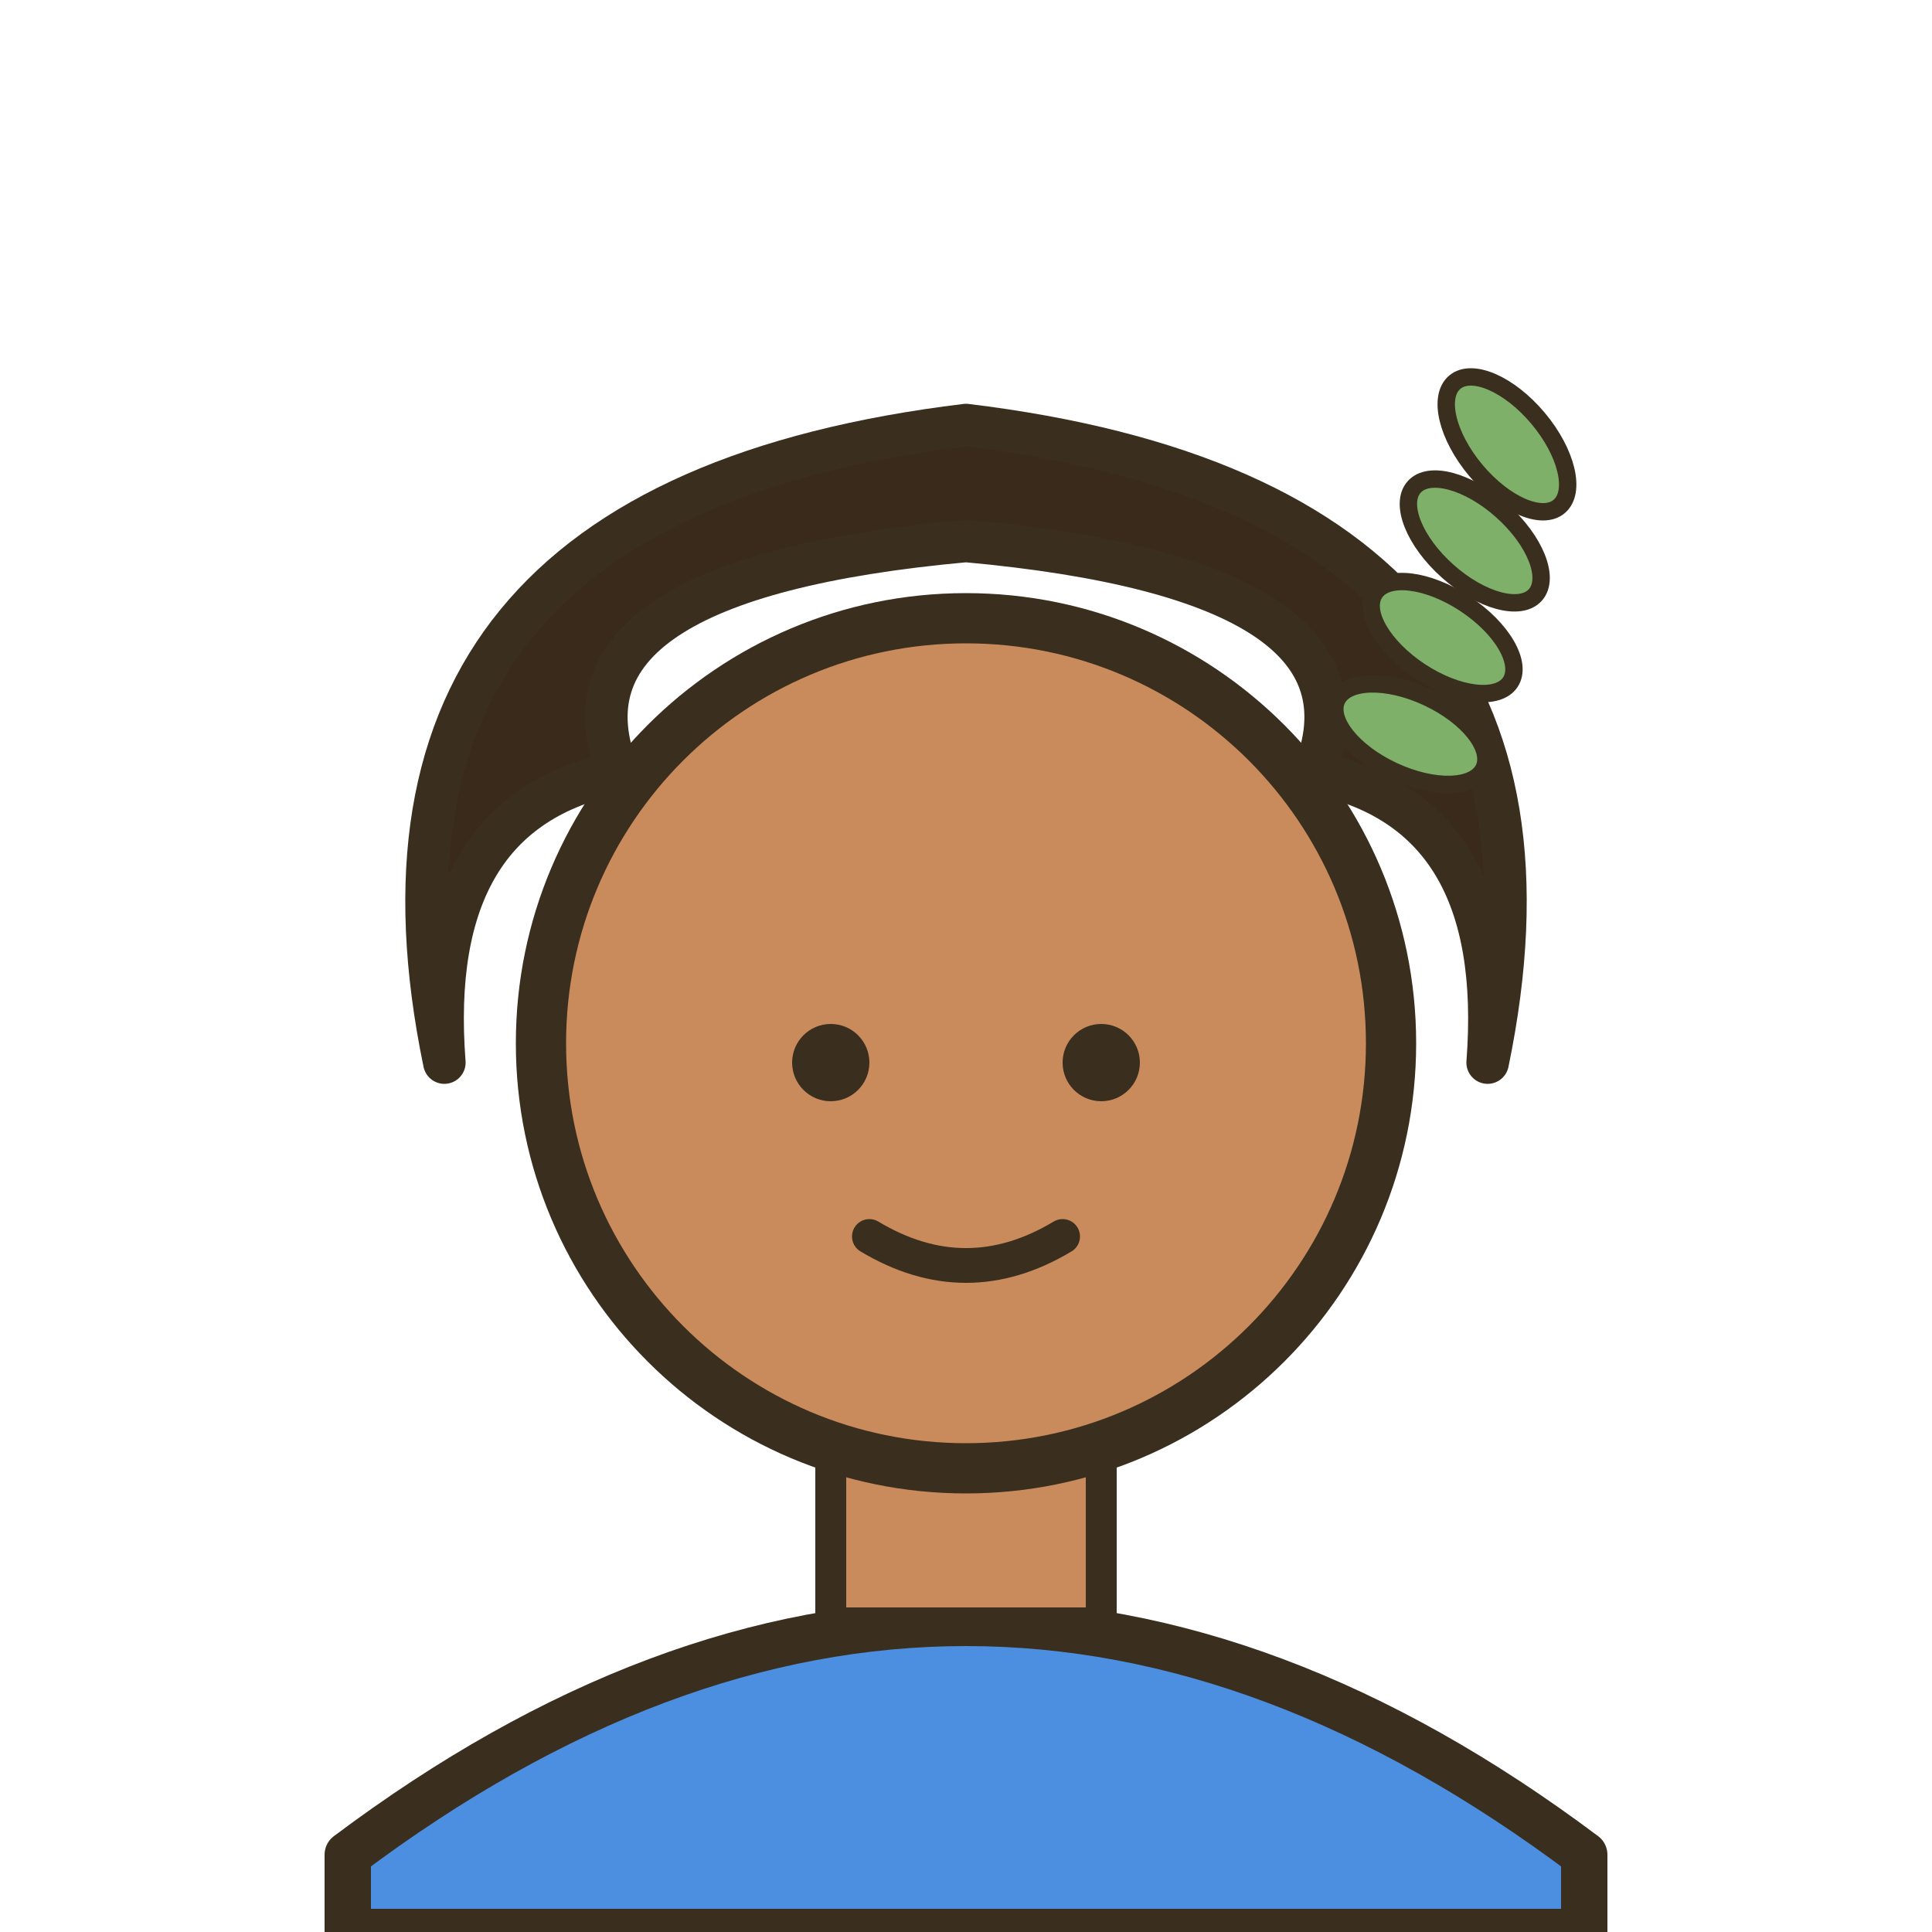
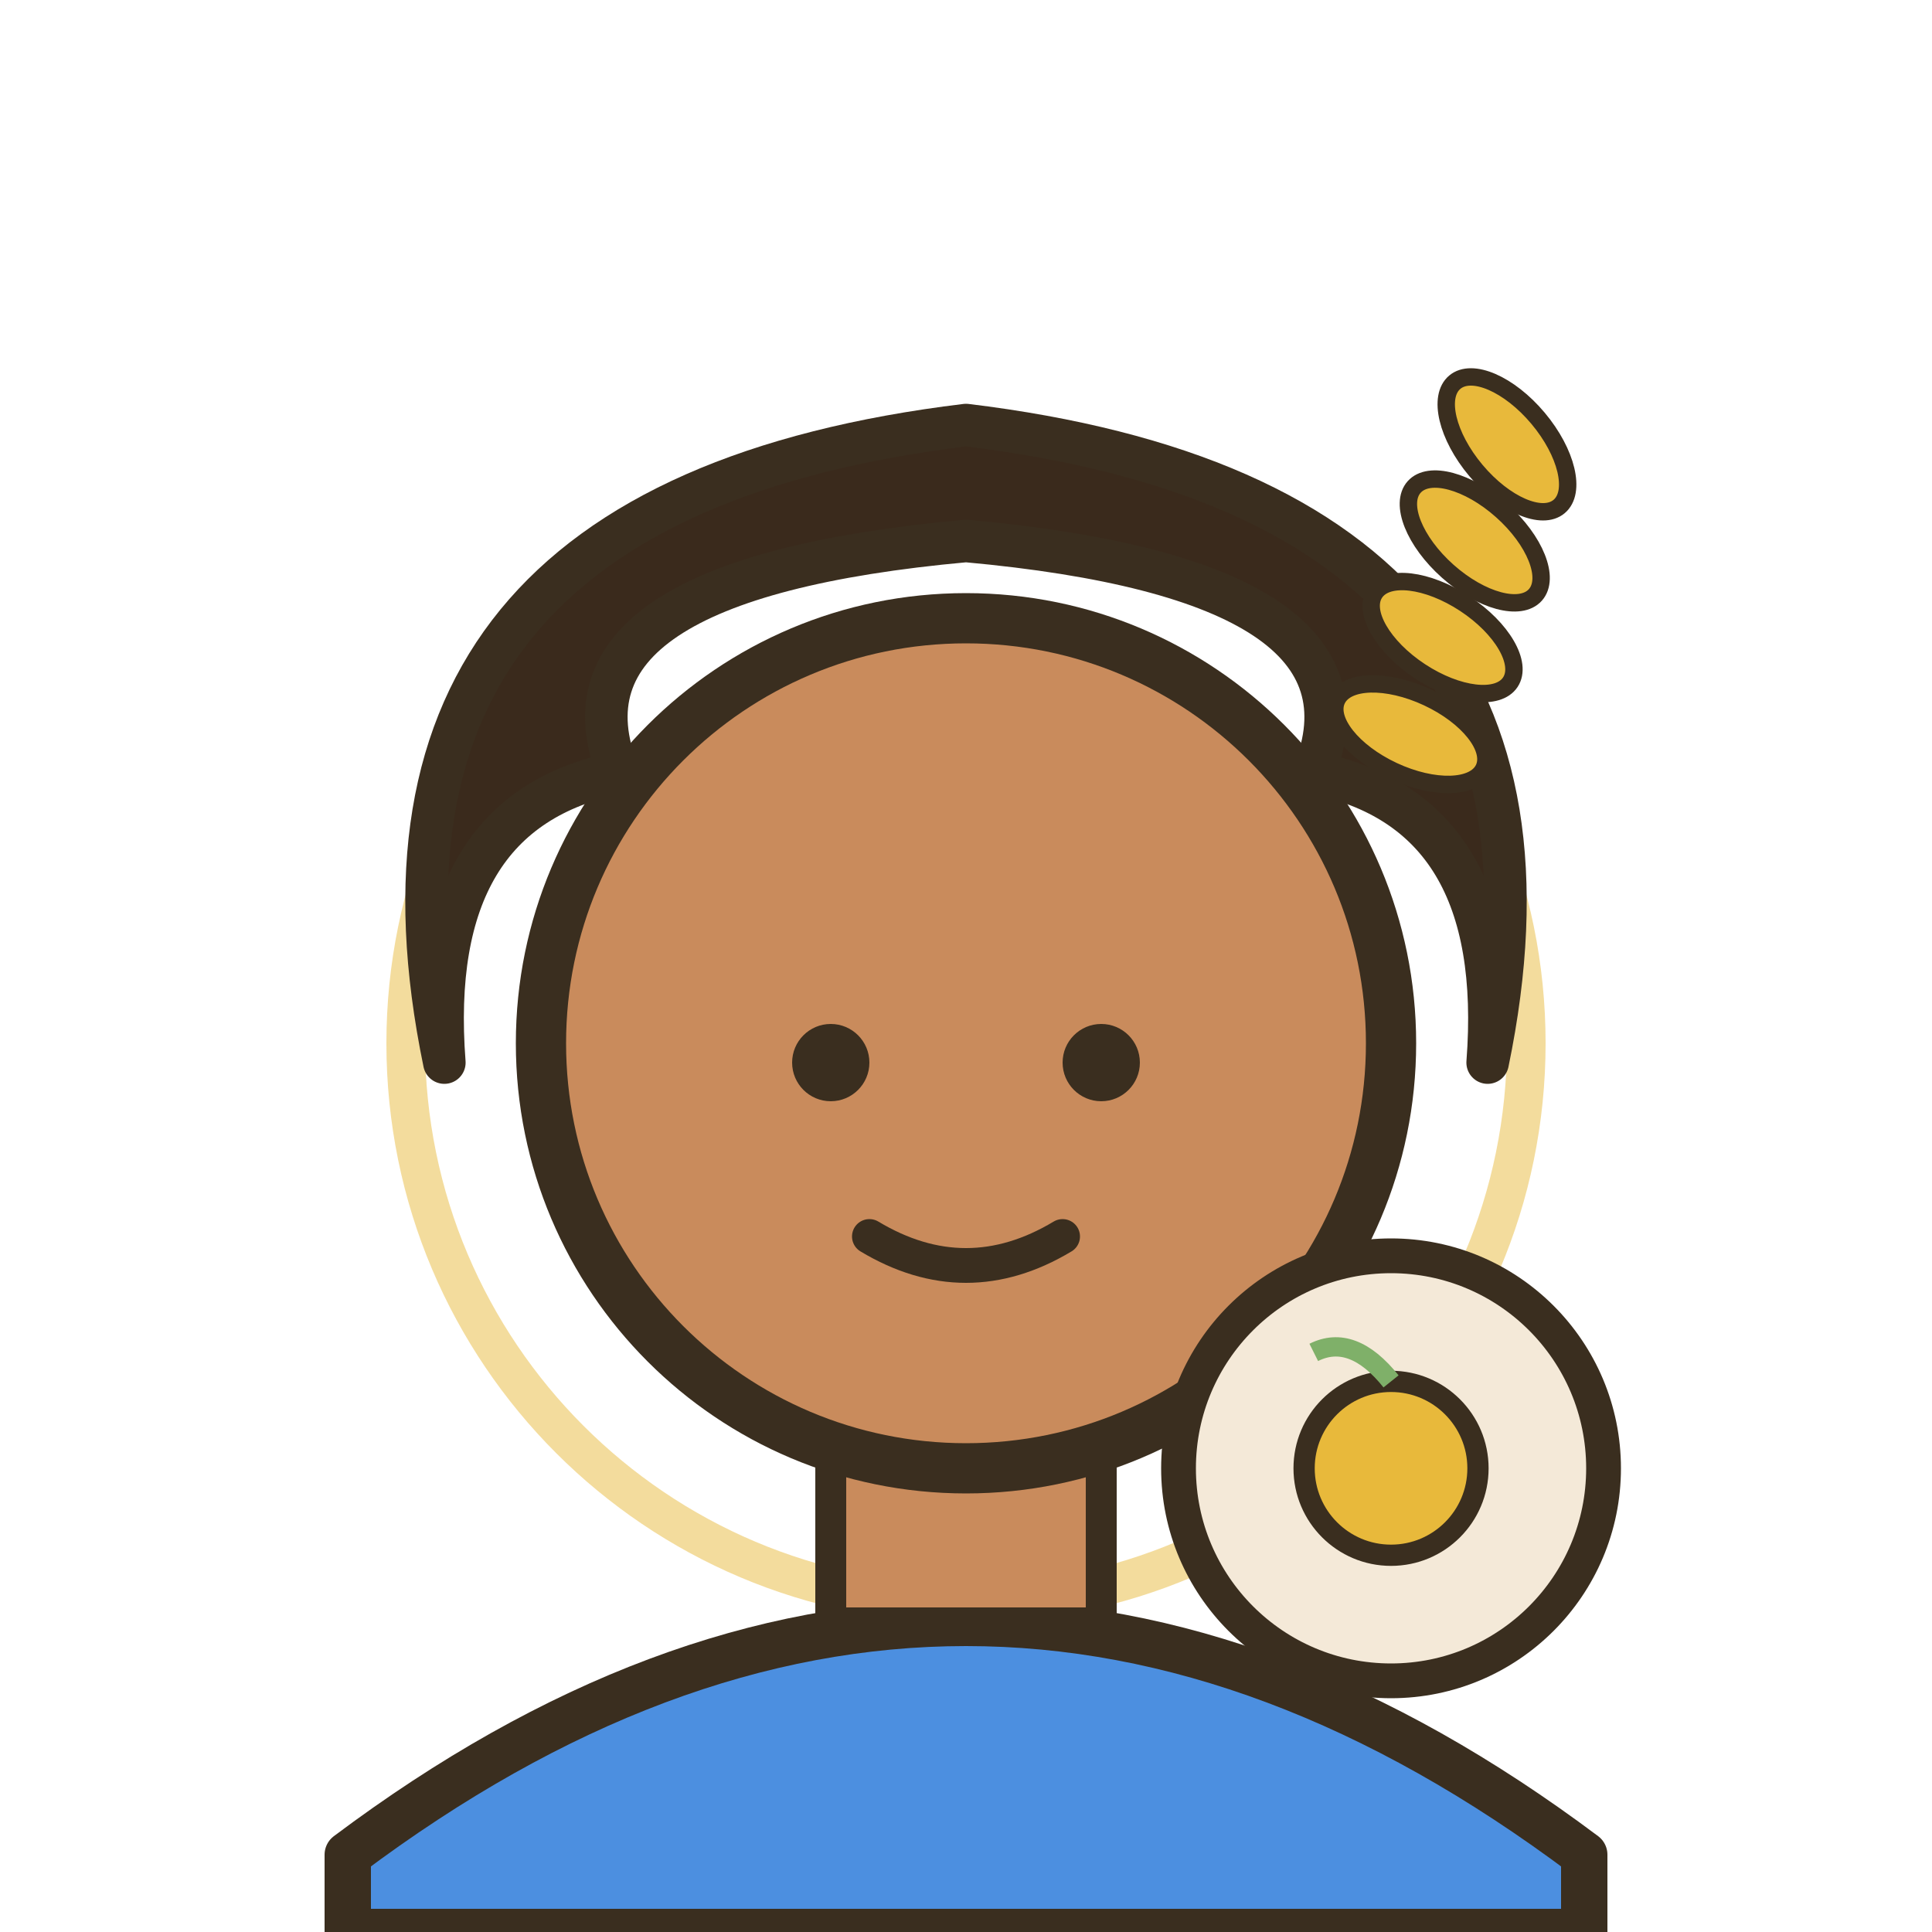
<svg xmlns="http://www.w3.org/2000/svg" viewBox="0 0 100 100" width="100" height="100" preserveAspectRatio="none">
+   <circle cx="50" cy="54" r="29" fill="none" stroke="#E8B93B" stroke-width="2" opacity="0.5" />
  <path d="M 18 96 Q 50 72 82 96 L 82 100 L 18 100 Z" fill="#4C8FE0" stroke="#3A2E1F" stroke-width="2.4" stroke-linejoin="round" />
  <rect x="43" y="68" width="14" height="16" fill="#C98B5C" stroke="#3A2E1F" stroke-width="1.6" />
  <circle cx="50" cy="54" r="22" fill="#C98B5C" stroke="#3A2E1F" stroke-width="2.6" />
  <path d="M 23 55 Q 17 26 50 22 Q 83 26 77 55 Q 78 42 68 40 Q 72 30 50 28 Q 28 30 32 40 Q 22 42 23 55 Z" fill="#3A2A1C" stroke="#3A2E1F" stroke-width="2.2" stroke-linejoin="round" />
  <circle cx="43" cy="55" r="2" fill="#3A2E1F" />
  <circle cx="57" cy="55" r="2" fill="#3A2E1F" />
  <path d="M 45 64 Q 50 67 55 64" stroke="#3A2E1F" stroke-width="1.8" fill="none" stroke-linecap="round" />
-   <ellipse cx="73" cy="38" rx="4.2" ry="2.1" fill="#7FB069" stroke="#3A2E1F" stroke-width="0.9" transform="rotate(25 73 38)" />
-   <ellipse cx="74.667" cy="33" rx="4.2" ry="2.1" fill="#7FB069" stroke="#3A2E1F" stroke-width="0.9" transform="rotate(33.33333 74.66667 33)" />
-   <ellipse cx="76.333" cy="28" rx="4.2" ry="2.1" fill="#7FB069" stroke="#3A2E1F" stroke-width="0.9" transform="rotate(41.66667 76.33333 28)" />
-   <ellipse cx="78" cy="23" rx="4.2" ry="2.1" fill="#7FB069" stroke="#3A2E1F" stroke-width="0.9" transform="rotate(50 78 23)" />
+   <ellipse cx="73" cy="38" rx="4.2" ry="2.1" fill="#E8B93B" stroke="#3A2E1F" stroke-width="0.9" transform="rotate(25 73 38)" />
+   <ellipse cx="74.667" cy="33" rx="4.2" ry="2.1" fill="#E8B93B" stroke="#3A2E1F" stroke-width="0.9" transform="rotate(33.33333 74.66667 33)" />
+   <ellipse cx="76.333" cy="28" rx="4.2" ry="2.1" fill="#E8B93B" stroke="#3A2E1F" stroke-width="0.9" transform="rotate(41.66667 76.33333 28)" />
+   <ellipse cx="78" cy="23" rx="4.2" ry="2.1" fill="#E8B93B" stroke="#3A2E1F" stroke-width="0.9" transform="rotate(50 78 23)" />
+   <circle cx="72" cy="76" r="11" fill="#F4E9D8" stroke="#3A2E1F" stroke-width="1.8" />
+   <g transform="translate(22 26)">
+     <circle r="4.5" fill="#E8B93B" stroke="#3A2E1F" stroke-width="1.1" transform="translate(50 50)" />
+     <path d="M 0 -4.5 Q -2 -7 -4 -6" stroke="#7FB069" stroke-width="1" fill="none" transform="translate(50 50)" />
+   </g>
</svg>
